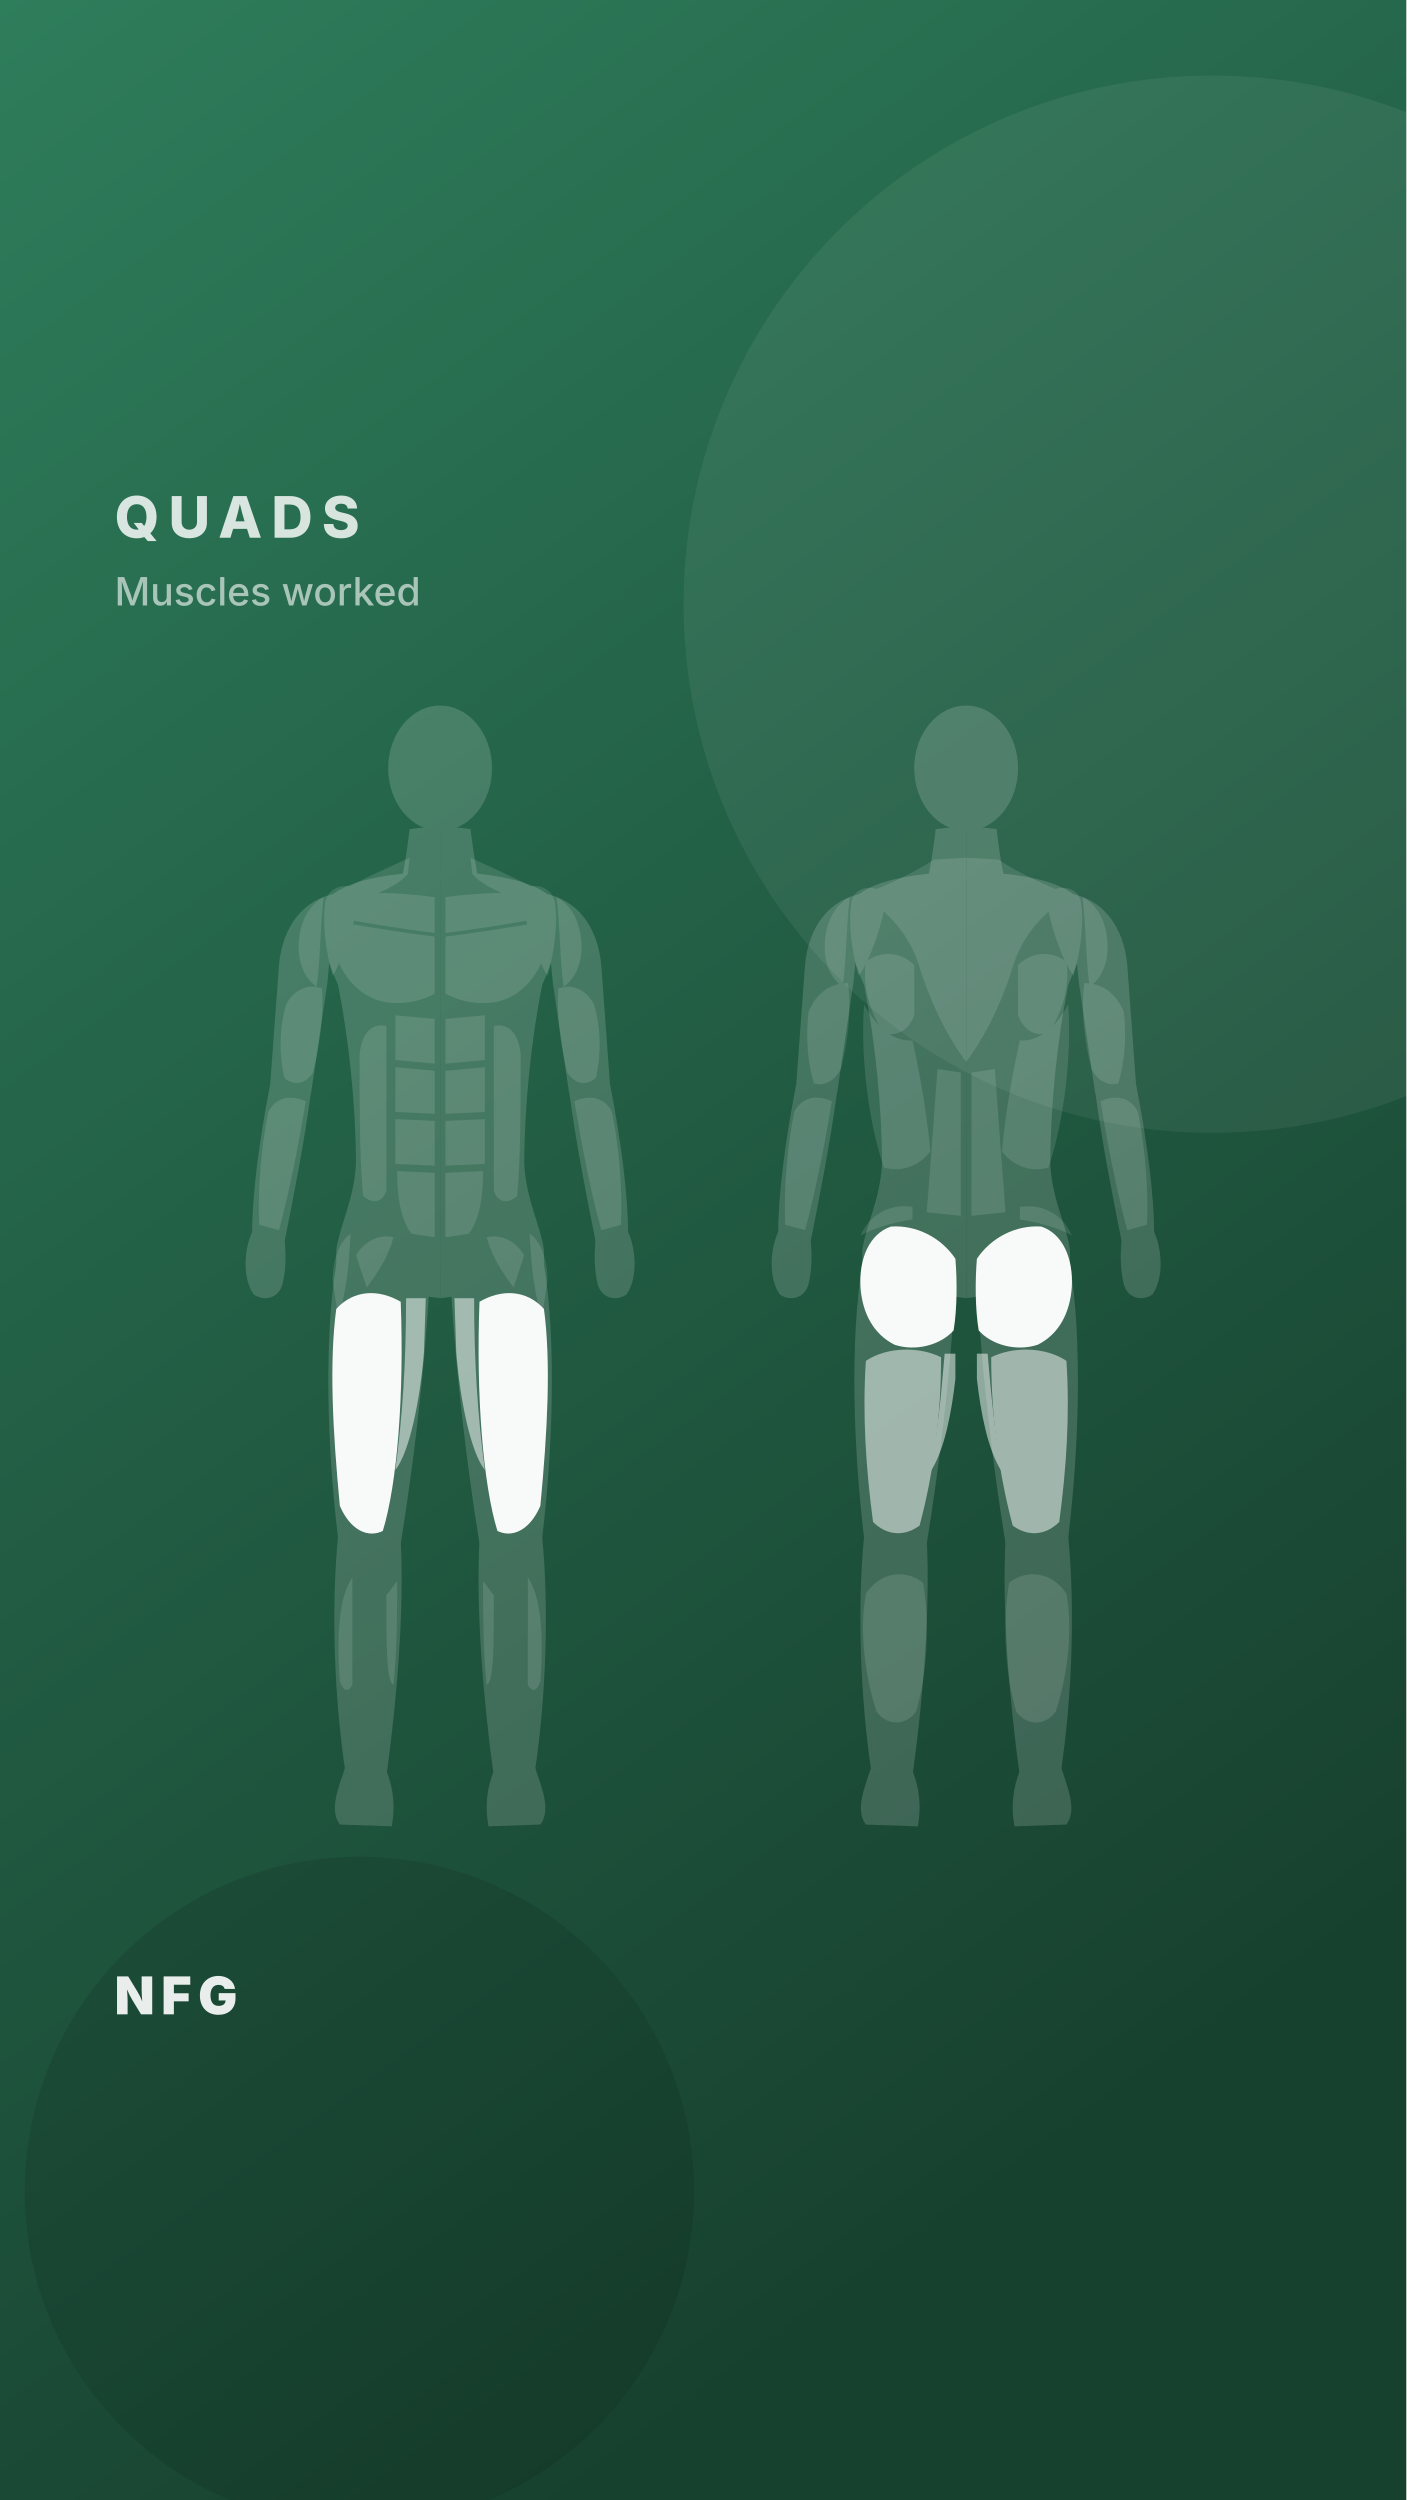
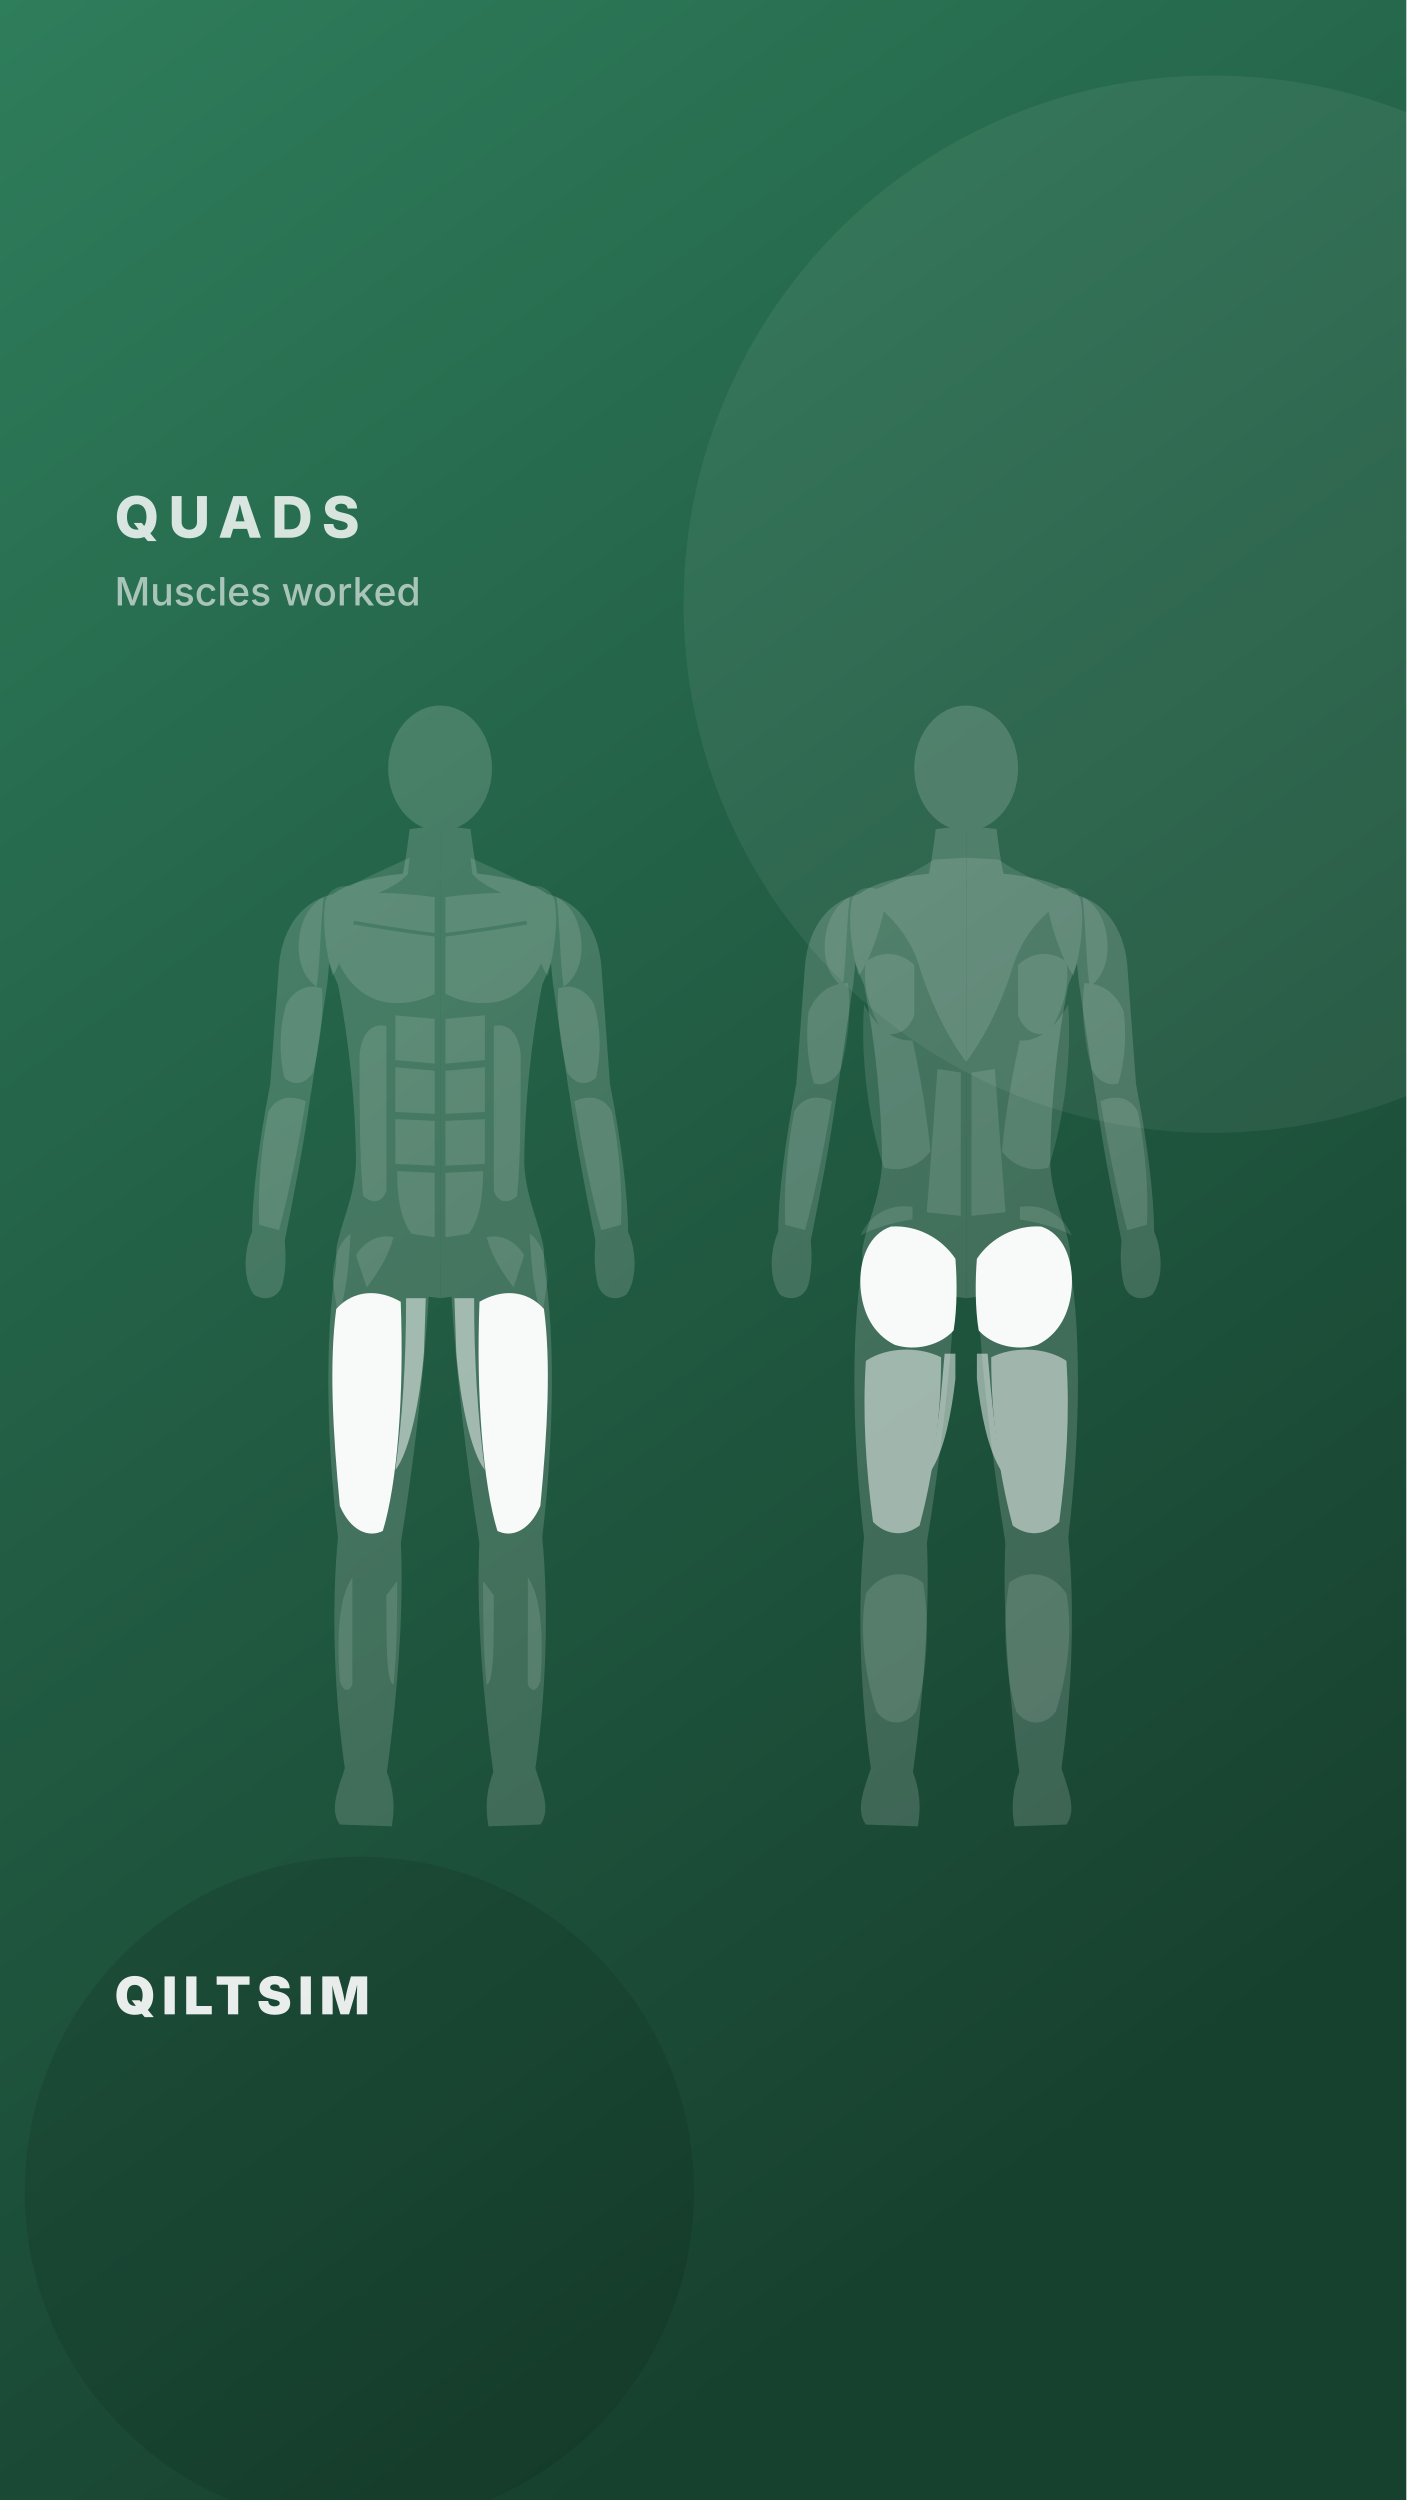
<svg xmlns="http://www.w3.org/2000/svg" viewBox="0 0 1080 1920" width="1080" height="1920" role="img" aria-label="Leg Press: muscles worked">
  <defs>
    <linearGradient id="bg" x1="0" y1="0" x2="0.4" y2="1">
      <stop offset="0" stop-color="#2E7D5B" />
      <stop offset="1" stop-color="#17412F" />
    </linearGradient>
  </defs>
  <rect width="1080" height="1920" fill="url(#bg)" />
  <circle cx="931" cy="464" r="406" fill="#FFFFFF" fill-opacity="0.06" />
  <circle cx="276" cy="1683" r="257" fill="#000000" fill-opacity="0.10" />
  <g transform="translate(338.0,535.0) scale(1.375)">
    <g opacity="0.16">
      <ellipse cx="0" cy="40" rx="29" ry="35" fill="#FFFFFF" />
      <path d="M0,72 L17,74 C18,82 19,90 21,100 L0,102 Z" fill="#FFFFFF" />
      <path d="M0,72 L17,74 C18,82 19,90 21,100 L0,102 Z" fill="#FFFFFF" transform="scale(-1,1)" />
      <path d="M0,98 L22,99 C40,101 55,105 63,113 C70,121 66,141 57,161 C51,191 47,229 47,261 C48,281 56,295 58,309 L58,322 C40,330 18,334 0,336 Z" fill="#FFFFFF" />
      <path d="M0,98 L22,99 C40,101 55,105 63,113 C70,121 66,141 57,161 C51,191 47,229 47,261 C48,281 56,295 58,309 L58,322 C40,330 18,334 0,336 Z" fill="#FFFFFF" transform="scale(-1,1)" />
      <path d="M58,110 C76,113 88,128 90,150 L95,218 C91,227 77,229 72,221 L63,160 Z" fill="#FFFFFF" />
      <path d="M58,110 C76,113 88,128 90,150 L95,218 C91,227 77,229 72,221 L63,160 Z" fill="#FFFFFF" transform="scale(-1,1)" />
      <path d="M72,220 L95,217 C101,248 105,278 105,300 L87,305 C82,280 76,250 72,220 Z" fill="#FFFFFF" />
      <path d="M72,220 L95,217 C101,248 105,278 105,300 L87,305 C82,280 76,250 72,220 Z" fill="#FFFFFF" transform="scale(-1,1)" />
      <path d="M87,303 L105,299 C110,310 110,326 104,334 C98,338 90,336 88,328 C86,320 86,310 87,303 Z" fill="#FFFFFF" />
      <path d="M87,303 L105,299 C110,310 110,326 104,334 C98,338 90,336 88,328 C86,320 86,310 87,303 Z" fill="#FFFFFF" transform="scale(-1,1)" />
      <path d="M6,330 L58,317 C65,360 63,420 57,470 L22,473 C15,430 9,380 6,330 Z" fill="#FFFFFF" />
      <path d="M6,330 L58,317 C65,360 63,420 57,470 L22,473 C15,430 9,380 6,330 Z" fill="#FFFFFF" transform="scale(-1,1)" />
      <path d="M22,471 L57,469 C61,510 59,560 53,600 L30,603 C24,560 20,510 22,471 Z" fill="#FFFFFF" />
      <path d="M22,471 L57,469 C61,510 59,560 53,600 L30,603 C24,560 20,510 22,471 Z" fill="#FFFFFF" transform="scale(-1,1)" />
      <path d="M30,600 L53,598 C57,610 62,622 56,630 L27,631 C25,620 26,610 30,600 Z" fill="#FFFFFF" />
      <path d="M30,600 L53,598 C57,610 62,622 56,630 L27,631 C25,620 26,610 30,600 Z" fill="#FFFFFF" transform="scale(-1,1)" />
    </g>
    <g opacity="0.12">
      <path d="M17,90 C30,96 44,102 56,109 L40,112 C30,108 22,104 18,99 Z" fill="#FFFFFF" />
      <path d="M17,90 C30,96 44,102 56,109 L40,112 C30,108 22,104 18,99 Z" fill="#FFFFFF" transform="scale(-1,1)" />
      <path d="M44,108 C54,103 62,107 64,114 C66,126 64,142 60,156 C54,146 48,128 44,108 Z" fill="#FFFFFF" />
      <path d="M44,108 C54,103 62,107 64,114 C66,126 64,142 60,156 C54,146 48,128 44,108 Z" fill="#FFFFFF" transform="scale(-1,1)" />
      <path d="M65,112 C73,116 79,126 79,140 C79,150 75,158 69,162 C67,150 67,128 65,112 Z" fill="#FFFFFF" />
      <path d="M65,112 C73,116 79,126 79,140 C79,150 75,158 69,162 C67,150 67,128 65,112 Z" fill="#FFFFFF" transform="scale(-1,1)" />
      <path d="M3,134 C20,132 38,129 56,126 C58,134 58,142 56,150 C50,162 40,170 28,171 C17,172 9,169 3,166 Z" fill="#FFFFFF" />
      <path d="M3,134 C20,132 38,129 56,126 C58,134 58,142 56,150 C50,162 40,170 28,171 C17,172 9,169 3,166 Z" fill="#FFFFFF" transform="scale(-1,1)" />
      <path d="M3,112 C18,110 34,109 46,110 C51,114 54,119 55,124 C38,127 20,130 3,132 Z" fill="#FFFFFF" />
      <path d="M3,112 C18,110 34,109 46,110 C51,114 54,119 55,124 C38,127 20,130 3,132 Z" fill="#FFFFFF" transform="scale(-1,1)" />
      <path d="M66,163 C74,160 82,164 86,172 C90,186 90,200 87,213 C81,218 75,216 71,210 C67,194 65,177 66,163 Z" fill="#FFFFFF" />
      <path d="M66,163 C74,160 82,164 86,172 C90,186 90,200 87,213 C81,218 75,216 71,210 C67,194 65,177 66,163 Z" fill="#FFFFFF" transform="scale(-1,1)" />
      <path d="M75,226 C84,222 92,224 96,232 C100,252 102,276 101,295 L90,298 C84,276 79,250 75,226 Z" fill="#FFFFFF" />
      <path d="M75,226 C84,222 92,224 96,232 C100,252 102,276 101,295 L90,298 C84,276 79,250 75,226 Z" fill="#FFFFFF" transform="scale(-1,1)" />
      <path d="M3,180 L25,178 L25,203 L3,205 Z" fill="#FFFFFF" />
      <path d="M3,180 L25,178 L25,203 L3,205 Z" fill="#FFFFFF" transform="scale(-1,1)" />
      <path d="M3,209 L25,207 L25,232 L3,233 Z" fill="#FFFFFF" />
      <path d="M3,209 L25,207 L25,232 L3,233 Z" fill="#FFFFFF" transform="scale(-1,1)" />
      <path d="M3,237 L25,236 L25,261 L3,262 Z" fill="#FFFFFF" />
      <path d="M3,237 L25,236 L25,261 L3,262 Z" fill="#FFFFFF" transform="scale(-1,1)" />
      <path d="M3,266 L24,265 C24,280 22,292 16,300 L3,302 Z" fill="#FFFFFF" />
      <path d="M3,266 L24,265 C24,280 22,292 16,300 L3,302 Z" fill="#FFFFFF" transform="scale(-1,1)" />
      <path d="M30,184 C38,182 44,188 45,200 C45,230 45,258 43,279 C37,284 32,282 30,276 C30,246 30,214 30,184 Z" fill="#FFFFFF" />
      <path d="M30,184 C38,182 44,188 45,200 C45,230 45,258 43,279 C37,284 32,282 30,276 C30,246 30,214 30,184 Z" fill="#FFFFFF" transform="scale(-1,1)" />
      <path d="M26,302 C34,300 42,304 47,312 L41,330 C35,322 29,313 26,302 Z" fill="#FFFFFF" />
      <path d="M26,302 C34,300 42,304 47,312 L41,330 C35,322 29,313 26,302 Z" fill="#FFFFFF" transform="scale(-1,1)" />
      <path d="M50,300 C56,304 60,314 60,326 L57,346 C53,336 51,320 50,300 Z" fill="#FFFFFF" />
      <path d="M50,300 C56,304 60,314 60,326 L57,346 C53,336 51,320 50,300 Z" fill="#FFFFFF" transform="scale(-1,1)" />
      <path d="M49,492 C56,502 58,522 56,550 C54,556 51,556 49,552 C49,530 49,512 49,492 Z" fill="#FFFFFF" />
      <path d="M49,492 C56,502 58,522 56,550 C54,556 51,556 49,552 C49,530 49,512 49,492 Z" fill="#FFFFFF" transform="scale(-1,1)" />
      <path d="M24,494 C24,512 24,532 26,552 C30,550 30,532 30,502 Z" fill="#FFFFFF" />
      <path d="M24,494 C24,512 24,532 26,552 C30,550 30,532 30,502 Z" fill="#FFFFFF" transform="scale(-1,1)" />
    </g>
    <g opacity="0.5">
      <path d="M8,336 L19,336 C19,372 21,402 25,432 C17,422 11,392 9,366 Z" fill="#FFFFFF" />
      <path d="M8,336 L19,336 C19,372 21,402 25,432 C17,422 11,392 9,366 Z" fill="#FFFFFF" transform="scale(-1,1)" />
    </g>
    <g opacity="0.96">
      <path d="M22,338 C34,331 48,331 58,342 C62,372 60,410 56,452 C50,466 40,470 32,466 C24,440 20,390 22,338 Z" fill="#FFFFFF" />
      <path d="M22,338 C34,331 48,331 58,342 C62,372 60,410 56,452 C50,466 40,470 32,466 C24,440 20,390 22,338 Z" fill="#FFFFFF" transform="scale(-1,1)" />
    </g>
  </g>
  <g transform="translate(742.0,535.0) scale(1.375)">
    <g opacity="0.16">
      <ellipse cx="0" cy="40" rx="29" ry="35" fill="#FFFFFF" />
      <path d="M0,72 L17,74 C18,82 19,90 21,100 L0,102 Z" fill="#FFFFFF" />
      <path d="M0,72 L17,74 C18,82 19,90 21,100 L0,102 Z" fill="#FFFFFF" transform="scale(-1,1)" />
      <path d="M0,98 L22,99 C40,101 55,105 63,113 C70,121 66,141 57,161 C51,191 47,229 47,261 C48,281 56,295 58,309 L58,322 C40,330 18,334 0,336 Z" fill="#FFFFFF" />
      <path d="M0,98 L22,99 C40,101 55,105 63,113 C70,121 66,141 57,161 C51,191 47,229 47,261 C48,281 56,295 58,309 L58,322 C40,330 18,334 0,336 Z" fill="#FFFFFF" transform="scale(-1,1)" />
      <path d="M58,110 C76,113 88,128 90,150 L95,218 C91,227 77,229 72,221 L63,160 Z" fill="#FFFFFF" />
      <path d="M58,110 C76,113 88,128 90,150 L95,218 C91,227 77,229 72,221 L63,160 Z" fill="#FFFFFF" transform="scale(-1,1)" />
      <path d="M72,220 L95,217 C101,248 105,278 105,300 L87,305 C82,280 76,250 72,220 Z" fill="#FFFFFF" />
      <path d="M72,220 L95,217 C101,248 105,278 105,300 L87,305 C82,280 76,250 72,220 Z" fill="#FFFFFF" transform="scale(-1,1)" />
      <path d="M87,303 L105,299 C110,310 110,326 104,334 C98,338 90,336 88,328 C86,320 86,310 87,303 Z" fill="#FFFFFF" />
      <path d="M87,303 L105,299 C110,310 110,326 104,334 C98,338 90,336 88,328 C86,320 86,310 87,303 Z" fill="#FFFFFF" transform="scale(-1,1)" />
      <path d="M6,330 L58,317 C65,360 63,420 57,470 L22,473 C15,430 9,380 6,330 Z" fill="#FFFFFF" />
      <path d="M6,330 L58,317 C65,360 63,420 57,470 L22,473 C15,430 9,380 6,330 Z" fill="#FFFFFF" transform="scale(-1,1)" />
      <path d="M22,471 L57,469 C61,510 59,560 53,600 L30,603 C24,560 20,510 22,471 Z" fill="#FFFFFF" />
      <path d="M22,471 L57,469 C61,510 59,560 53,600 L30,603 C24,560 20,510 22,471 Z" fill="#FFFFFF" transform="scale(-1,1)" />
      <path d="M30,600 L53,598 C57,610 62,622 56,630 L27,631 C25,620 26,610 30,600 Z" fill="#FFFFFF" />
      <path d="M30,600 L53,598 C57,610 62,622 56,630 L27,631 C25,620 26,610 30,600 Z" fill="#FFFFFF" transform="scale(-1,1)" />
    </g>
    <g opacity="0.12">
      <path d="M0,90 L18,91 C30,99 44,105 58,111 C46,119 34,129 27,148 C21,168 12,188 0,204 Z" fill="#FFFFFF" />
      <path d="M0,90 L18,91 C30,99 44,105 58,111 C46,119 34,129 27,148 C21,168 12,188 0,204 Z" fill="#FFFFFF" transform="scale(-1,1)" />
      <path d="M44,110 C54,104 62,107 64,114 C66,126 64,142 60,156 C53,146 47,128 44,110 Z" fill="#FFFFFF" />
      <path d="M44,110 C54,104 62,107 64,114 C66,126 64,142 60,156 C53,146 47,128 44,110 Z" fill="#FFFFFF" transform="scale(-1,1)" />
      <path d="M65,112 C73,116 79,126 79,140 C79,150 75,158 69,162 C67,150 67,128 65,112 Z" fill="#FFFFFF" />
      <path d="M65,112 C73,116 79,126 79,140 C79,150 75,158 69,162 C67,150 67,128 65,112 Z" fill="#FFFFFF" transform="scale(-1,1)" />
      <path d="M29,150 C37,142 48,142 56,148 C58,161 54,176 46,188 C38,190 32,186 29,178 Z" fill="#FFFFFF" />
      <path d="M29,150 C37,142 48,142 56,148 C58,161 54,176 46,188 C38,190 32,186 29,178 Z" fill="#FFFFFF" transform="scale(-1,1)" />
      <path d="M30,192 C40,193 50,185 57,172 C59,200 55,236 46,263 C36,266 26,262 20,254 C22,232 26,210 30,192 Z" fill="#FFFFFF" />
      <path d="M30,192 C40,193 50,185 57,172 C59,200 55,236 46,263 C36,266 26,262 20,254 C22,232 26,210 30,192 Z" fill="#FFFFFF" transform="scale(-1,1)" />
      <path d="M3,210 L16,208 C18,236 20,262 22,288 L3,290 Z" fill="#FFFFFF" />
      <path d="M3,210 L16,208 C18,236 20,262 22,288 L3,290 Z" fill="#FFFFFF" transform="scale(-1,1)" />
      <path d="M66,160 C76,160 84,166 88,176 C90,192 88,206 85,216 C79,218 73,214 70,208 C66,192 64,176 66,160 Z" fill="#FFFFFF" />
      <path d="M66,160 C76,160 84,166 88,176 C90,192 88,206 85,216 C79,218 73,214 70,208 C66,192 64,176 66,160 Z" fill="#FFFFFF" transform="scale(-1,1)" />
      <path d="M75,226 C84,222 92,224 96,232 C100,252 102,276 101,295 L90,298 C84,276 79,250 75,226 Z" fill="#FFFFFF" />
      <path d="M75,226 C84,222 92,224 96,232 C100,252 102,276 101,295 L90,298 C84,276 79,250 75,226 Z" fill="#FFFFFF" transform="scale(-1,1)" />
      <path d="M30,285 C42,283 54,289 59,301 C52,297 42,294 30,292 Z" fill="#FFFFFF" />
      <path d="M30,285 C42,283 54,289 59,301 C52,297 42,294 30,292 Z" fill="#FFFFFF" transform="scale(-1,1)" />
      <path d="M24,495 C34,487 48,489 56,501 C60,523 56,549 50,567 C44,575 34,575 28,567 C22,547 20,519 24,495 Z" fill="#FFFFFF" />
      <path d="M24,495 C34,487 48,489 56,501 C60,523 56,549 50,567 C44,575 34,575 28,567 C22,547 20,519 24,495 Z" fill="#FFFFFF" transform="scale(-1,1)" />
    </g>
    <g opacity="0.5">
      <path d="M14,369 C26,363 44,363 56,371 C58,401 56,431 52,461 C44,469 34,469 26,463 C18,433 14,401 14,369 Z" fill="#FFFFFF" />
      <path d="M14,369 C26,363 44,363 56,371 C58,401 56,431 52,461 C44,469 34,469 26,463 C18,433 14,401 14,369 Z" fill="#FFFFFF" transform="scale(-1,1)" />
      <path d="M6,367 L12,367 C14,391 16,411 20,433 C12,421 8,399 6,381 Z" fill="#FFFFFF" />
      <path d="M6,367 L12,367 C14,391 16,411 20,433 C12,421 8,399 6,381 Z" fill="#FFFFFF" transform="scale(-1,1)" />
    </g>
    <g opacity="0.96">
      <path d="M6,314 C14,302 28,295 42,296 C54,300 60,314 59,330 C58,344 52,356 40,362 C28,366 14,362 7,354 C5,342 5,326 6,314 Z" fill="#FFFFFF" />
      <path d="M6,314 C14,302 28,295 42,296 C54,300 60,314 59,330 C58,344 52,356 40,362 C28,366 14,362 7,354 C5,342 5,326 6,314 Z" fill="#FFFFFF" transform="scale(-1,1)" />
    </g>
  </g>
  <text x="88" y="413" fill="#FFFFFF" fill-opacity="0.82" font-family="Inter, 'Helvetica Neue', Helvetica, Arial, sans-serif" font-size="44" font-weight="800" letter-spacing="7">QUADS</text>
  <text x="88" y="465" fill="#FFFFFF" fill-opacity="0.6" font-family="Inter, 'Helvetica Neue', Helvetica, Arial, sans-serif" font-size="30" font-weight="500">Muscles worked</text>
-   <text x="88" y="1547" fill="#FFFFFF" fill-opacity="0.9" font-family="Inter, 'Helvetica Neue', Helvetica, Arial, sans-serif" font-size="40" font-weight="900" letter-spacing="5">NFG</text>
+   <text x="88" y="1547" fill="#FFFFFF" fill-opacity="0.9" font-family="Inter, 'Helvetica Neue', Helvetica, Arial, sans-serif" font-size="40" font-weight="900" letter-spacing="5">QILTSIM</text>
</svg>
